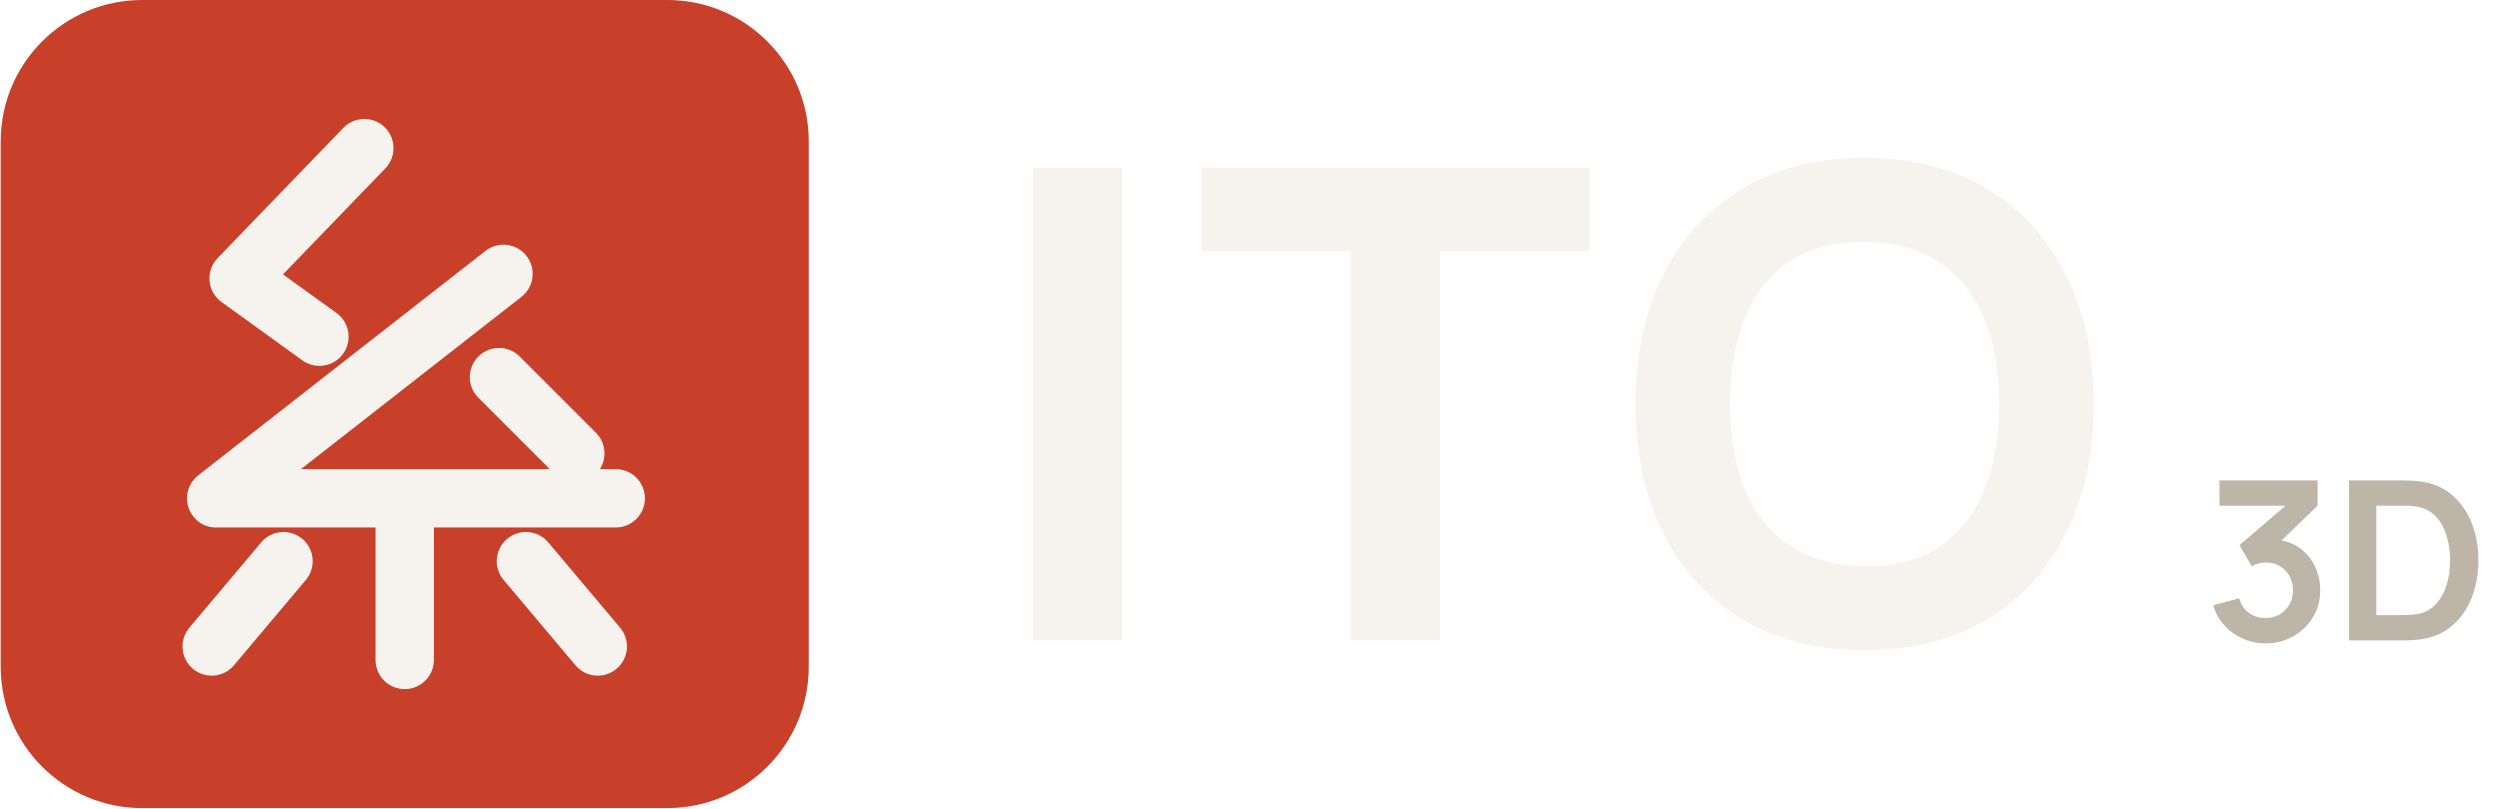
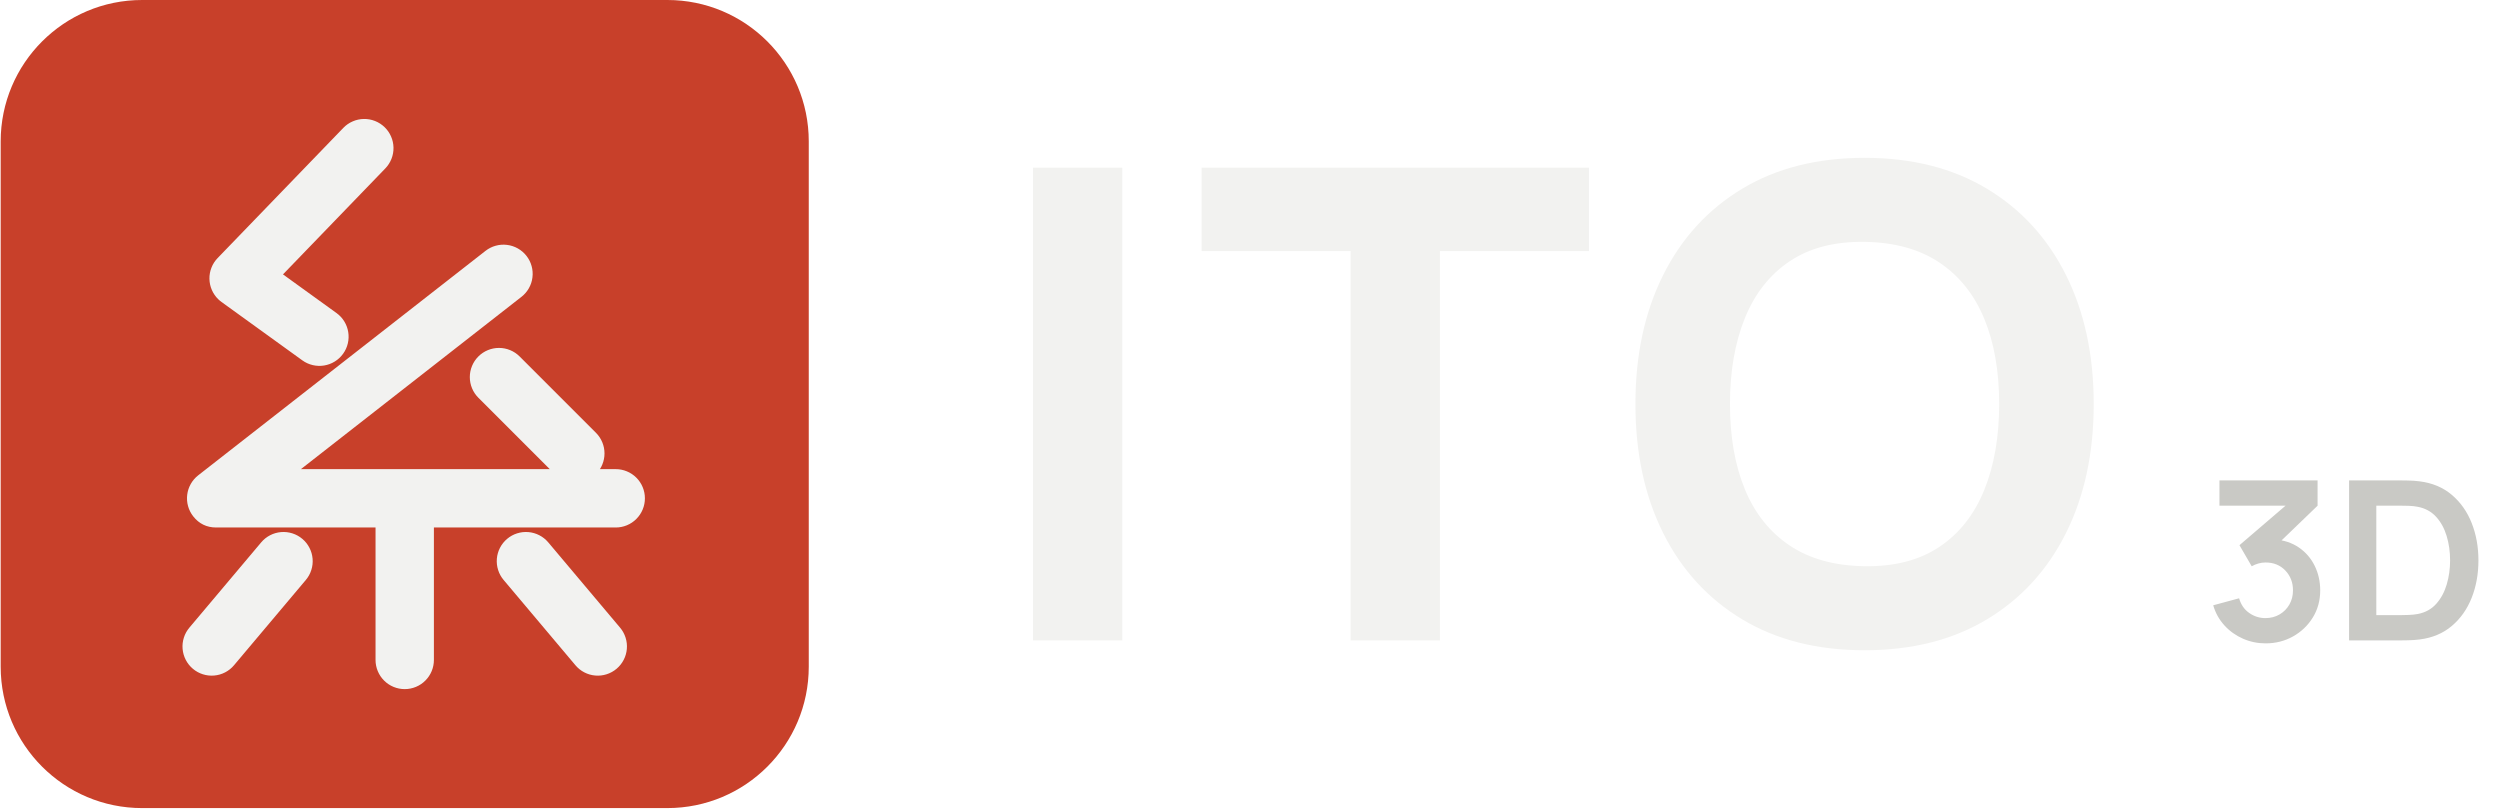
<svg xmlns="http://www.w3.org/2000/svg" viewBox="0 0 494.73 160.00" width="495" height="160">
  <path d="M28.0 0.0H132.0C147.464 1.554312234475219e-14 160.0 12.536 160.0 28.0V132.0C160.0 147.464 147.464 160.0 132.0 160.0H28.0C12.536 160.0 1.562855747594405e-14 147.464 0.0 132.0V28.0C0.0 12.536 12.536 2.8406857131190377e-15 28.0 0.0Z" fill="#C8402A" />
-   <path d="M103.113 58.775 59.447 92.889H108.718L94.581 78.752Q93.768 77.939 93.329 76.878Q92.889 75.816 92.889 74.667Q92.889 73.517 93.329 72.456Q93.768 71.394 94.581 70.581Q95.394 69.768 96.456 69.329Q97.517 68.889 98.667 68.889Q99.816 68.889 100.878 69.329Q101.939 69.768 102.752 70.581L117.863 85.692Q118.676 86.505 119.116 87.567Q119.556 88.628 119.556 89.778Q119.556 90.927 119.116 91.989Q118.919 92.464 118.648 92.889H121.778Q122.927 92.889 123.989 93.329Q125.051 93.768 125.863 94.581Q126.676 95.394 127.116 96.456Q127.556 97.517 127.556 98.667Q127.556 99.816 127.116 100.878Q126.676 101.939 125.863 102.752Q125.051 103.565 123.989 104.005Q122.927 104.444 121.778 104.444H85.778V130.667Q85.778 131.816 85.338 132.878Q84.898 133.939 84.085 134.752Q83.273 135.565 82.211 136.005Q81.149 136.444 80 136.444Q78.851 136.444 77.789 136.005Q76.727 135.565 75.914 134.752Q75.102 133.939 74.662 132.878Q74.222 131.816 74.222 130.667V104.444H42.667Q39.849 104.444 38.114 102.224Q37.406 101.318 37.099 100.211Q36.792 99.103 36.932 97.962Q37.072 96.822 37.638 95.821Q38.204 94.821 39.11 94.114L95.999 49.669Q96.904 48.962 98.012 48.655Q99.119 48.347 100.26 48.488Q101.401 48.628 102.401 49.194Q103.401 49.76 104.109 50.665Q104.816 51.571 105.123 52.678Q105.43 53.786 105.29 54.926Q105.15 56.067 104.584 57.067Q104.018 58.068 103.113 58.775ZM76.157 33.347 55.897 54.329 66.494 61.983Q67.426 62.656 68.029 63.634Q68.632 64.612 68.815 65.747Q68.998 66.881 68.733 68Q68.468 69.118 67.795 70.049Q67.122 70.981 66.144 71.584Q65.166 72.188 64.031 72.371Q62.896 72.554 61.778 72.289Q60.66 72.023 59.728 71.351L43.728 59.795Q43.394 59.554 43.098 59.268Q42.271 58.469 41.813 57.415Q41.354 56.362 41.334 55.212Q41.314 54.063 41.735 52.994Q42.156 51.925 42.955 51.098L67.843 25.32Q68.642 24.493 69.696 24.035Q70.75 23.577 71.899 23.556Q73.048 23.536 74.117 23.957Q75.186 24.379 76.013 25.177Q76.84 25.975 77.298 27.029Q77.757 28.083 77.777 29.232Q77.797 30.381 77.376 31.45Q76.955 32.52 76.157 33.347ZM60.419 114.833 46.197 131.722Q45.457 132.601 44.437 133.13Q43.416 133.659 42.271 133.757Q41.126 133.855 40.031 133.507Q38.935 133.16 38.056 132.419Q37.177 131.679 36.648 130.659Q36.119 129.638 36.021 128.493Q35.923 127.348 36.27 126.253Q36.618 125.157 37.358 124.278L51.581 107.389Q52.321 106.51 53.341 105.981Q54.361 105.453 55.507 105.354Q56.652 105.256 57.747 105.604Q58.843 105.951 59.722 106.692Q60.601 107.432 61.13 108.452Q61.659 109.473 61.757 110.618Q61.855 111.763 61.507 112.858Q61.16 113.954 60.419 114.833ZM108.419 107.389 122.642 124.278Q123.382 125.157 123.73 126.253Q124.077 127.348 123.979 128.493Q123.881 129.638 123.352 130.659Q122.823 131.679 121.944 132.419Q121.065 133.16 119.969 133.507Q118.874 133.855 117.729 133.757Q116.584 133.659 115.563 133.13Q114.543 132.601 113.803 131.722L99.581 114.833Q98.84 113.954 98.493 112.858Q98.145 111.763 98.243 110.618Q98.341 109.473 98.87 108.452Q99.399 107.432 100.278 106.692Q101.157 105.951 102.253 105.604Q103.348 105.256 104.493 105.354Q105.638 105.453 106.659 105.981Q107.679 106.51 108.419 107.389Z" fill="#F6F3EE" />
-   <path d="M204.4 126.8V33.2H222.08V126.8Z M267.29 126.8V49.71H237.78V33.2H314.48V49.71H284.97V126.8Z M369.05 128.75Q355.01 128.75 344.838 122.64Q334.665 116.53 329.173 105.545Q323.68 94.56 323.68 80.0Q323.68 65.44 329.173 54.455Q334.665 43.47 344.838 37.36Q355.01 31.25 369.05 31.25Q383.09 31.25 393.263 37.36Q403.435 43.47 408.928 54.455Q414.42 65.44 414.42 80.0Q414.42 94.56 408.928 105.545Q403.435 116.53 393.263 122.64Q383.09 128.75 369.05 128.75ZM369.05 112.11Q377.955 112.24 383.87 108.275Q389.785 104.31 392.743 97.03Q395.7 89.75 395.7 80.0Q395.7 70.25 392.743 63.1Q389.785 55.95 383.87 51.985Q377.955 48.02 369.05 47.89Q360.145 47.76 354.23 51.725Q348.315 55.69 345.358 62.97Q342.4 70.25 342.4 80.0Q342.4 89.75 345.358 96.9Q348.315 104.05 354.23 108.015Q360.145 111.98 369.05 112.11Z" fill="#F6F3EE" />
-   <path d="M448.457 127.387Q446.088 127.387 443.976 126.461Q441.864 125.535 440.311 123.843Q438.758 122.151 438.08 119.848L443.206 118.462Q443.752 120.354 445.221 121.375Q446.689 122.396 448.449 122.385Q450 122.374 451.231 121.652Q452.461 120.93 453.168 119.689Q453.876 118.447 453.876 116.893Q453.876 114.55 452.358 112.96Q450.84 111.371 448.435 111.371Q447.727 111.371 447.028 111.57Q446.33 111.77 445.699 112.119L443.279 107.946L453.913 98.831L454.375 100.121H439.319V95.12H458.745V100.129L450.187 108.371L450.143 106.795Q453.011 107.004 455.049 108.41Q457.088 109.816 458.177 112.038Q459.266 114.26 459.266 116.893Q459.266 119.899 457.799 122.27Q456.333 124.64 453.881 126.014Q451.43 127.387 448.457 127.387Z M464.986 126.8V95.12H475.077Q475.484 95.12 476.664 95.142Q477.845 95.164 478.934 95.303Q482.707 95.773 485.308 97.969Q487.91 100.165 489.252 103.548Q490.594 106.93 490.594 110.96Q490.594 114.993 489.252 118.376Q487.91 121.758 485.308 123.953Q482.707 126.147 478.934 126.617Q477.849 126.752 476.662 126.776Q475.476 126.8 475.077 126.8ZM470.376 121.799H475.077Q475.748 121.799 476.769 121.76Q477.79 121.722 478.589 121.571Q480.833 121.135 482.241 119.557Q483.649 117.978 484.317 115.714Q484.984 113.45 484.984 110.96Q484.984 108.379 484.298 106.114Q483.613 103.85 482.196 102.308Q480.778 100.767 478.589 100.349Q477.79 100.18 476.763 100.151Q475.737 100.121 475.077 100.121H470.376Z" fill="#BDB5A8" />
+   <path d="M103.113 58.775 59.447 92.889H108.718L94.581 78.752Q93.768 77.939 93.329 76.878Q92.889 75.816 92.889 74.667Q92.889 73.517 93.329 72.456Q93.768 71.394 94.581 70.581Q95.394 69.768 96.456 69.329Q97.517 68.889 98.667 68.889Q99.816 68.889 100.878 69.329Q101.939 69.768 102.752 70.581L117.863 85.692Q118.676 86.505 119.116 87.567Q119.556 88.628 119.556 89.778Q119.556 90.927 119.116 91.989Q118.919 92.464 118.648 92.889H121.778Q122.927 92.889 123.989 93.329Q125.051 93.768 125.863 94.581Q126.676 95.394 127.116 96.456Q127.556 97.517 127.556 98.667Q127.556 99.816 127.116 100.878Q126.676 101.939 125.863 102.752Q125.051 103.565 123.989 104.005Q122.927 104.444 121.778 104.444H85.778V130.667Q85.778 131.816 85.338 132.878Q84.898 133.939 84.085 134.752Q83.273 135.565 82.211 136.005Q81.149 136.444 80 136.444Q78.851 136.444 77.789 136.005Q76.727 135.565 75.914 134.752Q75.102 133.939 74.662 132.878Q74.222 131.816 74.222 130.667V104.444H42.667Q39.849 104.444 38.114 102.224Q37.406 101.318 37.099 100.211Q36.792 99.103 36.932 97.962Q37.072 96.822 37.638 95.821Q38.204 94.821 39.11 94.114L95.999 49.669Q96.904 48.962 98.012 48.655Q99.119 48.347 100.26 48.488Q101.401 48.628 102.401 49.194Q103.401 49.76 104.109 50.665Q104.816 51.571 105.123 52.678Q105.43 53.786 105.29 54.926Q105.15 56.067 104.584 57.067Q104.018 58.068 103.113 58.775ZM76.157 33.347 55.897 54.329 66.494 61.983Q67.426 62.656 68.029 63.634Q68.632 64.612 68.815 65.747Q68.998 66.881 68.733 68Q68.468 69.118 67.795 70.049Q67.122 70.981 66.144 71.584Q65.166 72.188 64.031 72.371Q62.896 72.554 61.778 72.289Q60.66 72.023 59.728 71.351L43.728 59.795Q43.394 59.554 43.098 59.268Q42.271 58.469 41.813 57.415Q41.354 56.362 41.334 55.212Q41.314 54.063 41.735 52.994Q42.156 51.925 42.955 51.098L67.843 25.32Q68.642 24.493 69.696 24.035Q70.75 23.577 71.899 23.556Q73.048 23.536 74.117 23.957Q75.186 24.379 76.013 25.177Q76.84 25.975 77.298 27.029Q77.757 28.083 77.777 29.232Q77.797 30.381 77.376 31.45Q76.955 32.52 76.157 33.347ZM60.419 114.833 46.197 131.722Q45.457 132.601 44.437 133.13Q43.416 133.659 42.271 133.757Q41.126 133.855 40.031 133.507Q38.935 133.16 38.056 132.419Q37.177 131.679 36.648 130.659Q36.119 129.638 36.021 128.493Q35.923 127.348 36.27 126.253Q36.618 125.157 37.358 124.278L51.581 107.389Q52.321 106.51 53.341 105.981Q54.361 105.453 55.507 105.354Q56.652 105.256 57.747 105.604Q58.843 105.951 59.722 106.692Q60.601 107.432 61.13 108.452Q61.659 109.473 61.757 110.618Q61.855 111.763 61.507 112.858Q61.16 113.954 60.419 114.833ZM108.419 107.389 122.642 124.278Q123.382 125.157 123.73 126.253Q124.077 127.348 123.979 128.493Q123.881 129.638 123.352 130.659Q122.823 131.679 121.944 132.419Q121.065 133.16 119.969 133.507Q118.874 133.855 117.729 133.757Q116.584 133.659 115.563 133.13Q114.543 132.601 113.803 131.722L99.581 114.833Q98.84 113.954 98.493 112.858Q98.145 111.763 98.243 110.618Q98.341 109.473 98.87 108.452Q99.399 107.432 100.278 106.692Q101.157 105.951 102.253 105.604Q103.348 105.256 104.493 105.354Q105.638 105.453 106.659 105.981Q107.679 106.51 108.419 107.389Z" fill="#F2F2F0" />
+   <path d="M204.4 126.8V33.2H222.08V126.8Z M267.29 126.8V49.71H237.78V33.2H314.48V49.71H284.97V126.8Z M369.05 128.75Q355.01 128.75 344.838 122.64Q334.665 116.53 329.173 105.545Q323.68 94.56 323.68 80.0Q323.68 65.44 329.173 54.455Q334.665 43.47 344.838 37.36Q355.01 31.25 369.05 31.25Q383.09 31.25 393.263 37.36Q403.435 43.47 408.928 54.455Q414.42 65.44 414.42 80.0Q414.42 94.56 408.928 105.545Q403.435 116.53 393.263 122.64Q383.09 128.75 369.05 128.75ZM369.05 112.11Q377.955 112.24 383.87 108.275Q389.785 104.31 392.743 97.03Q395.7 89.75 395.7 80.0Q395.7 70.25 392.743 63.1Q389.785 55.95 383.87 51.985Q377.955 48.02 369.05 47.89Q360.145 47.76 354.23 51.725Q348.315 55.69 345.358 62.97Q342.4 70.25 342.4 80.0Q342.4 89.75 345.358 96.9Q348.315 104.05 354.23 108.015Q360.145 111.98 369.05 112.11Z" fill="#F2F2F0" />
+   <path d="M448.457 127.387Q446.088 127.387 443.976 126.461Q441.864 125.535 440.311 123.843Q438.758 122.151 438.08 119.848L443.206 118.462Q443.752 120.354 445.221 121.375Q446.689 122.396 448.449 122.385Q450 122.374 451.231 121.652Q452.461 120.93 453.168 119.689Q453.876 118.447 453.876 116.893Q453.876 114.55 452.358 112.96Q450.84 111.371 448.435 111.371Q447.727 111.371 447.028 111.57Q446.33 111.77 445.699 112.119L443.279 107.946L453.913 98.831L454.375 100.121H439.319V95.12H458.745V100.129L450.187 108.371L450.143 106.795Q453.011 107.004 455.049 108.41Q457.088 109.816 458.177 112.038Q459.266 114.26 459.266 116.893Q459.266 119.899 457.799 122.27Q456.333 124.64 453.881 126.014Q451.43 127.387 448.457 127.387Z M464.986 126.8V95.12H475.077Q475.484 95.12 476.664 95.142Q477.845 95.164 478.934 95.303Q482.707 95.773 485.308 97.969Q487.91 100.165 489.252 103.548Q490.594 106.93 490.594 110.96Q490.594 114.993 489.252 118.376Q487.91 121.758 485.308 123.953Q482.707 126.147 478.934 126.617Q477.849 126.752 476.662 126.776Q475.476 126.8 475.077 126.8ZM470.376 121.799H475.077Q475.748 121.799 476.769 121.76Q477.79 121.722 478.589 121.571Q480.833 121.135 482.241 119.557Q483.649 117.978 484.317 115.714Q484.984 113.45 484.984 110.96Q484.984 108.379 484.298 106.114Q483.613 103.85 482.196 102.308Q480.778 100.767 478.589 100.349Q477.79 100.18 476.763 100.151Q475.737 100.121 475.077 100.121H470.376Z" fill="#C9C9C5" />
</svg>
